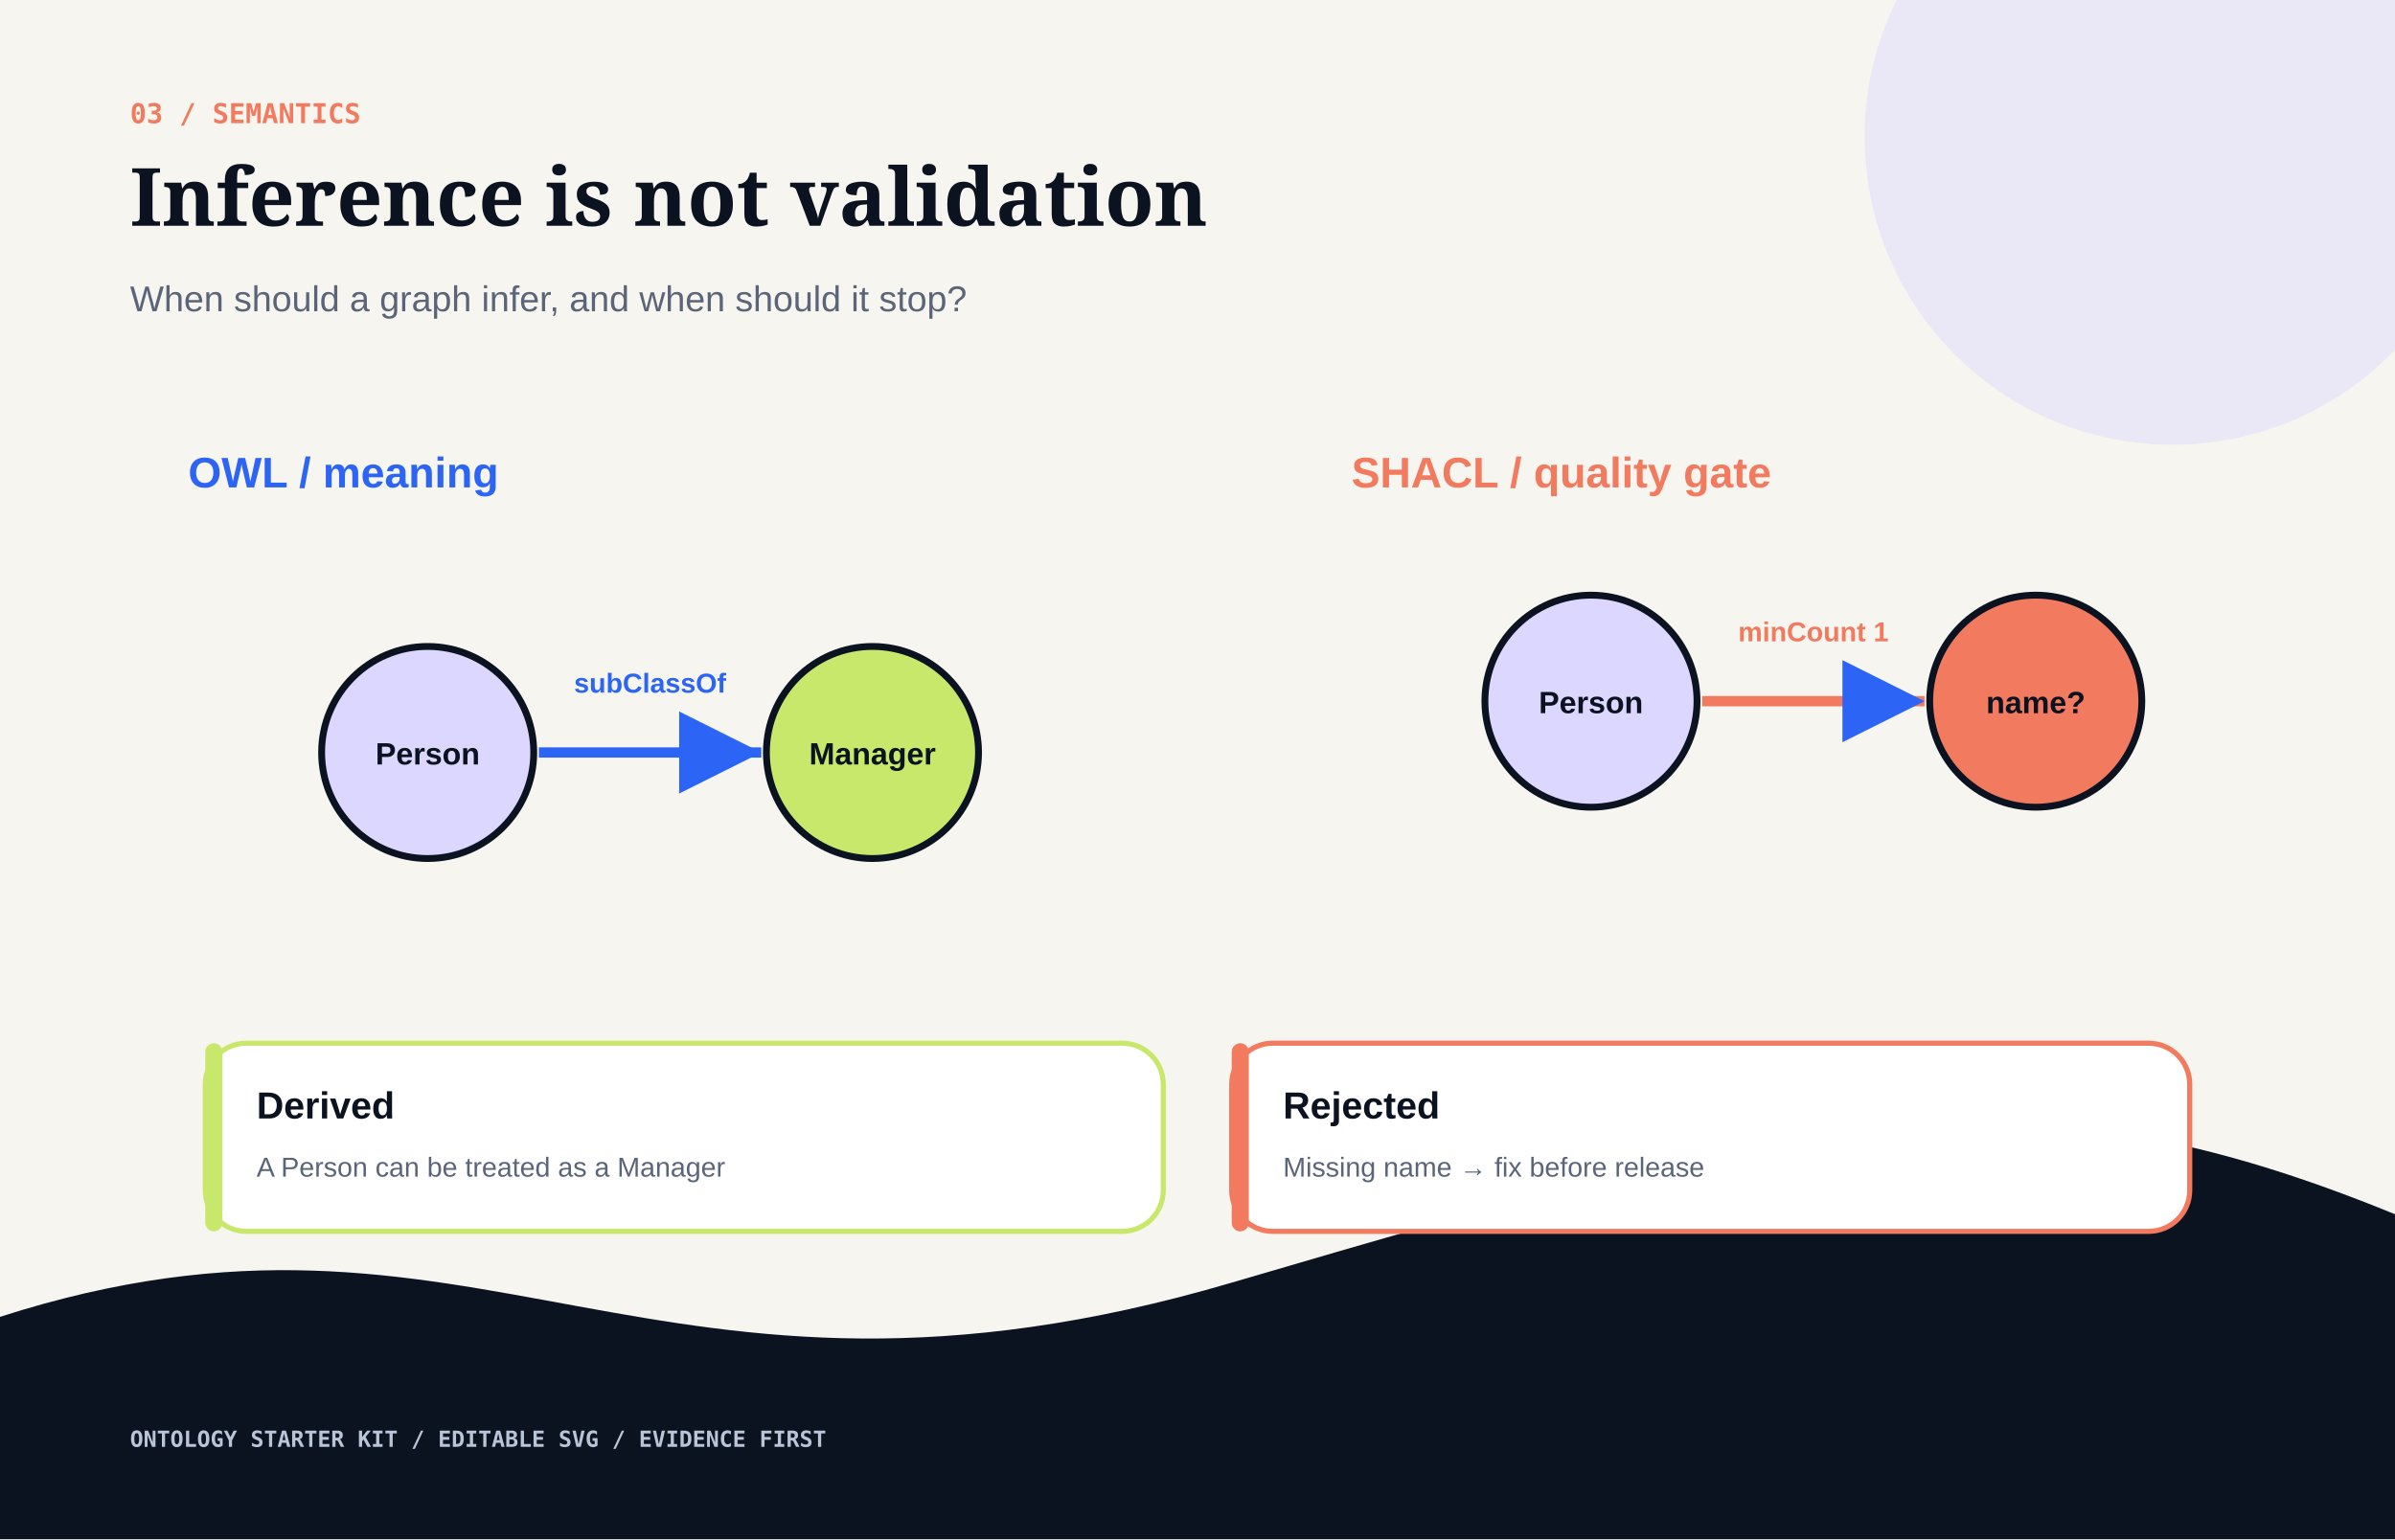
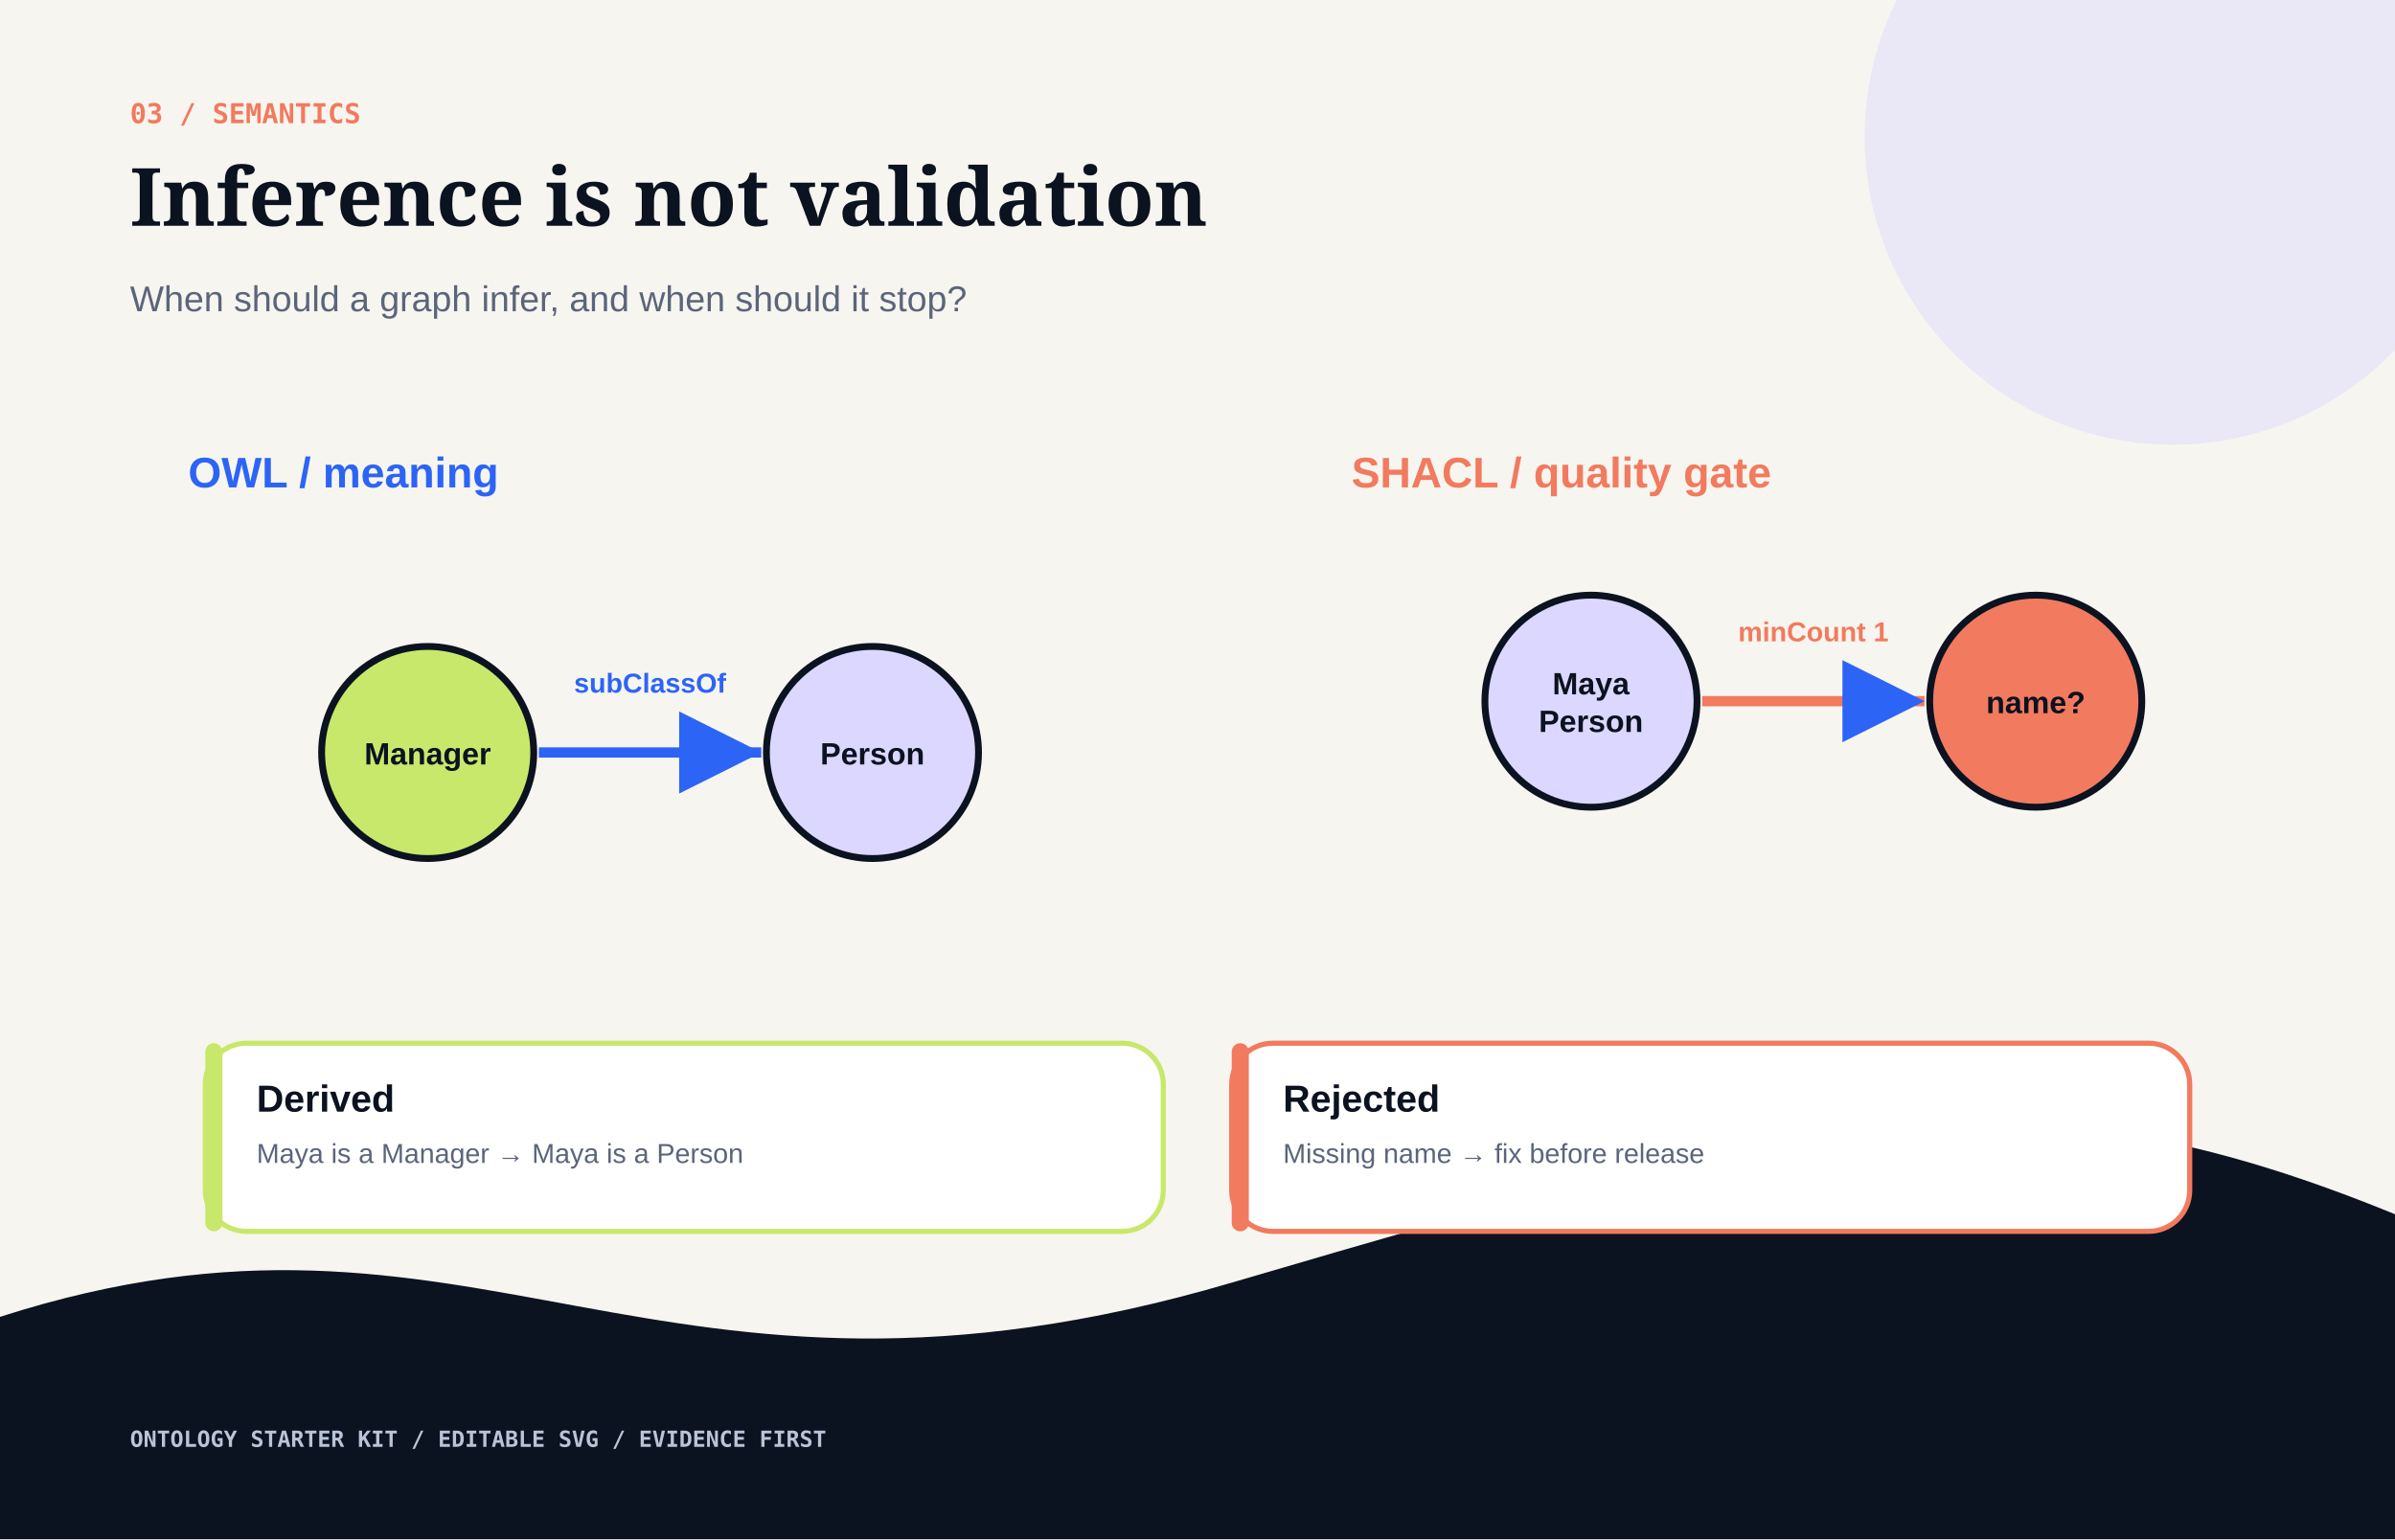
<svg xmlns="http://www.w3.org/2000/svg" viewBox="0 0 1400 900" role="img" aria-labelledby="title desc">
  <rect width="1400" height="900" fill="#F7F5EF" />
  <circle cx="1270" cy="80" r="180" fill="#DCD7FE" opacity=".48" />
  <path d="M0 770 C280 680 380 850 720 750 S1180 620 1400 710 V900 H0Z" fill="#0B1220" />
  <text x="76" y="72" font-family="monospace" font-size="16px" font-weight="800" text-anchor="start" fill="#F27A5E">03 / SEMANTICS</text>
  <text x="76" y="132" font-family="Georgia,serif" font-size="47px" font-weight="800" text-anchor="start" fill="#0B1220">Inference is not validation</text>
  <text x="76" y="182" font-family="Arial,sans-serif" font-size="21px" font-weight="500" text-anchor="start" fill="#5B657A">When should a graph infer, and when should it stop?</text>
  <text x="76" y="846" font-family="monospace" font-size="13px" font-weight="700" text-anchor="start" fill="#B9C4D7">ONTOLOGY STARTER KIT  /  EDITABLE SVG  /  EVIDENCE FIRST</text>
  <text x="110" y="285" font-family="Arial,sans-serif" font-size="25px" font-weight="800" text-anchor="start" fill="#2C64F5">OWL / meaning</text>
  <text x="790" y="285" font-family="Arial,sans-serif" font-size="25px" font-weight="800" text-anchor="start" fill="#F27A5E">SHACL / quality gate</text>
-   <circle cx="250" cy="440" r="62" fill="#DCD7FE" stroke="#0B1220" stroke-width="4" />
-   <text x="250" y="447.0" font-family="Arial,sans-serif" font-size="18px" font-weight="700" text-anchor="middle" fill="#0B1220">Person</text>
-   <circle cx="510" cy="440" r="62" fill="#C8E86B" stroke="#0B1220" stroke-width="4" />
-   <text x="510" y="447.0" font-family="Arial,sans-serif" font-size="18px" font-weight="700" text-anchor="middle" fill="#0B1220">Manager</text>
+   <circle cx="250" cy="440" r="62" fill="#C8E86B" stroke="#0B1220" stroke-width="4" />
+   <text x="250" y="447.0" font-family="Arial,sans-serif" font-size="18px" font-weight="700" text-anchor="middle" fill="#0B1220">Manager</text>
+   <circle cx="510" cy="440" r="62" fill="#DCD7FE" stroke="#0B1220" stroke-width="4" />
+   <text x="510" y="447.0" font-family="Arial,sans-serif" font-size="18px" font-weight="700" text-anchor="middle" fill="#0B1220">Person</text>
  <circle cx="930" cy="410" r="62" fill="#DCD7FE" stroke="#0B1220" stroke-width="4" />
-   <text x="930" y="417.0" font-family="Arial,sans-serif" font-size="18px" font-weight="700" text-anchor="middle" fill="#0B1220">Person</text>
+   <text x="930" y="406.0" font-family="Arial,sans-serif" font-size="18px" font-weight="700" text-anchor="middle" fill="#0B1220">Maya</text>
+   <text x="930" y="428.0" font-family="Arial,sans-serif" font-size="18px" font-weight="700" text-anchor="middle" fill="#0B1220">Person</text>
  <circle cx="1190" cy="410" r="62" fill="#F27A5E" stroke="#0B1220" stroke-width="4" />
  <text x="1190" y="417.0" font-family="Arial,sans-serif" font-size="18px" font-weight="700" text-anchor="middle" fill="#0B1220">name?</text>
  <path d="M315 440 H445" stroke="#2C64F5" stroke-width="6" marker-end="url(#arrow)" />
  <path d="M995 410 H1125" stroke="#F27A5E" stroke-width="6" marker-end="url(#arrow)" />
  <text x="380" y="405" font-family="Arial,sans-serif" font-size="16px" font-weight="700" text-anchor="middle" fill="#2C64F5">subClassOf</text>
  <text x="1060" y="375" font-family="Arial,sans-serif" font-size="16px" font-weight="700" text-anchor="middle" fill="#F27A5E">minCount 1</text>
  <rect x="120" y="610" width="560" height="110" rx="24" fill="#FFFFFF" stroke="#C8E86B" stroke-width="3" />
  <rect x="120" y="610" width="10" height="110" rx="5" fill="#C8E86B" />
-   <text x="150" y="654" font-family="Arial,sans-serif" font-size="22px" font-weight="700" text-anchor="start" fill="#0B1220">Derived</text>
-   <text x="150" y="688" font-family="Arial,sans-serif" font-size="16px" font-weight="500" text-anchor="start" fill="#5B657A">A Person can be treated as a Manager</text>
+   <text x="150" y="650" font-family="Arial,sans-serif" font-size="22px" font-weight="700" text-anchor="start" fill="#0B1220">Derived</text>
+   <text x="150" y="680" font-family="Arial,sans-serif" font-size="16px" font-weight="500" text-anchor="start" fill="#5B657A">Maya is a Manager → Maya is a Person</text>
  <rect x="720" y="610" width="560" height="110" rx="24" fill="#FFFFFF" stroke="#F27A5E" stroke-width="3" />
  <rect x="720" y="610" width="10" height="110" rx="5" fill="#F27A5E" />
-   <text x="750" y="654" font-family="Arial,sans-serif" font-size="22px" font-weight="700" text-anchor="start" fill="#0B1220">Rejected</text>
-   <text x="750" y="688" font-family="Arial,sans-serif" font-size="16px" font-weight="500" text-anchor="start" fill="#5B657A">Missing name → fix before release</text>
+   <text x="750" y="650" font-family="Arial,sans-serif" font-size="22px" font-weight="700" text-anchor="start" fill="#0B1220">Rejected</text>
+   <text x="750" y="680" font-family="Arial,sans-serif" font-size="16px" font-weight="500" text-anchor="start" fill="#5B657A">Missing name → fix before release</text>
  <defs>
    <marker id="arrow" markerWidth="10" markerHeight="10" refX="8" refY="4" orient="auto">
      <path d="M0,0 L0,8 L8,4z" fill="#2C64F5" />
    </marker>
  </defs>
</svg>
